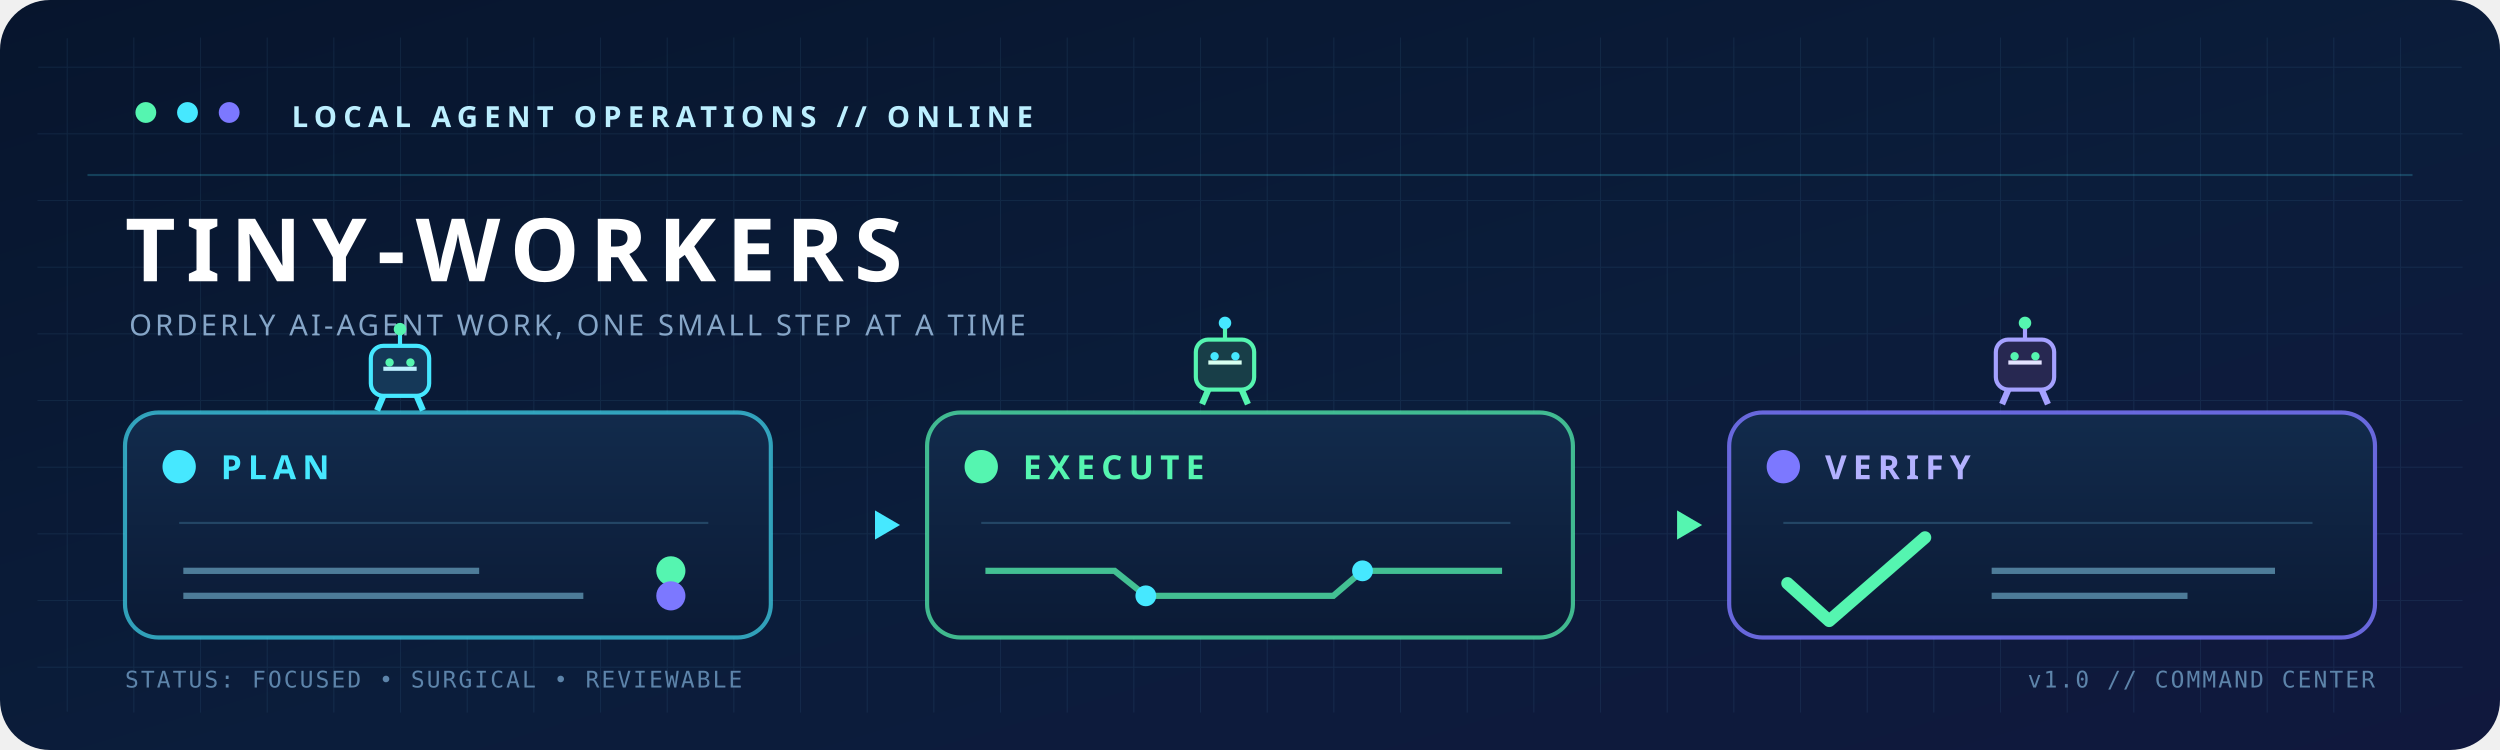
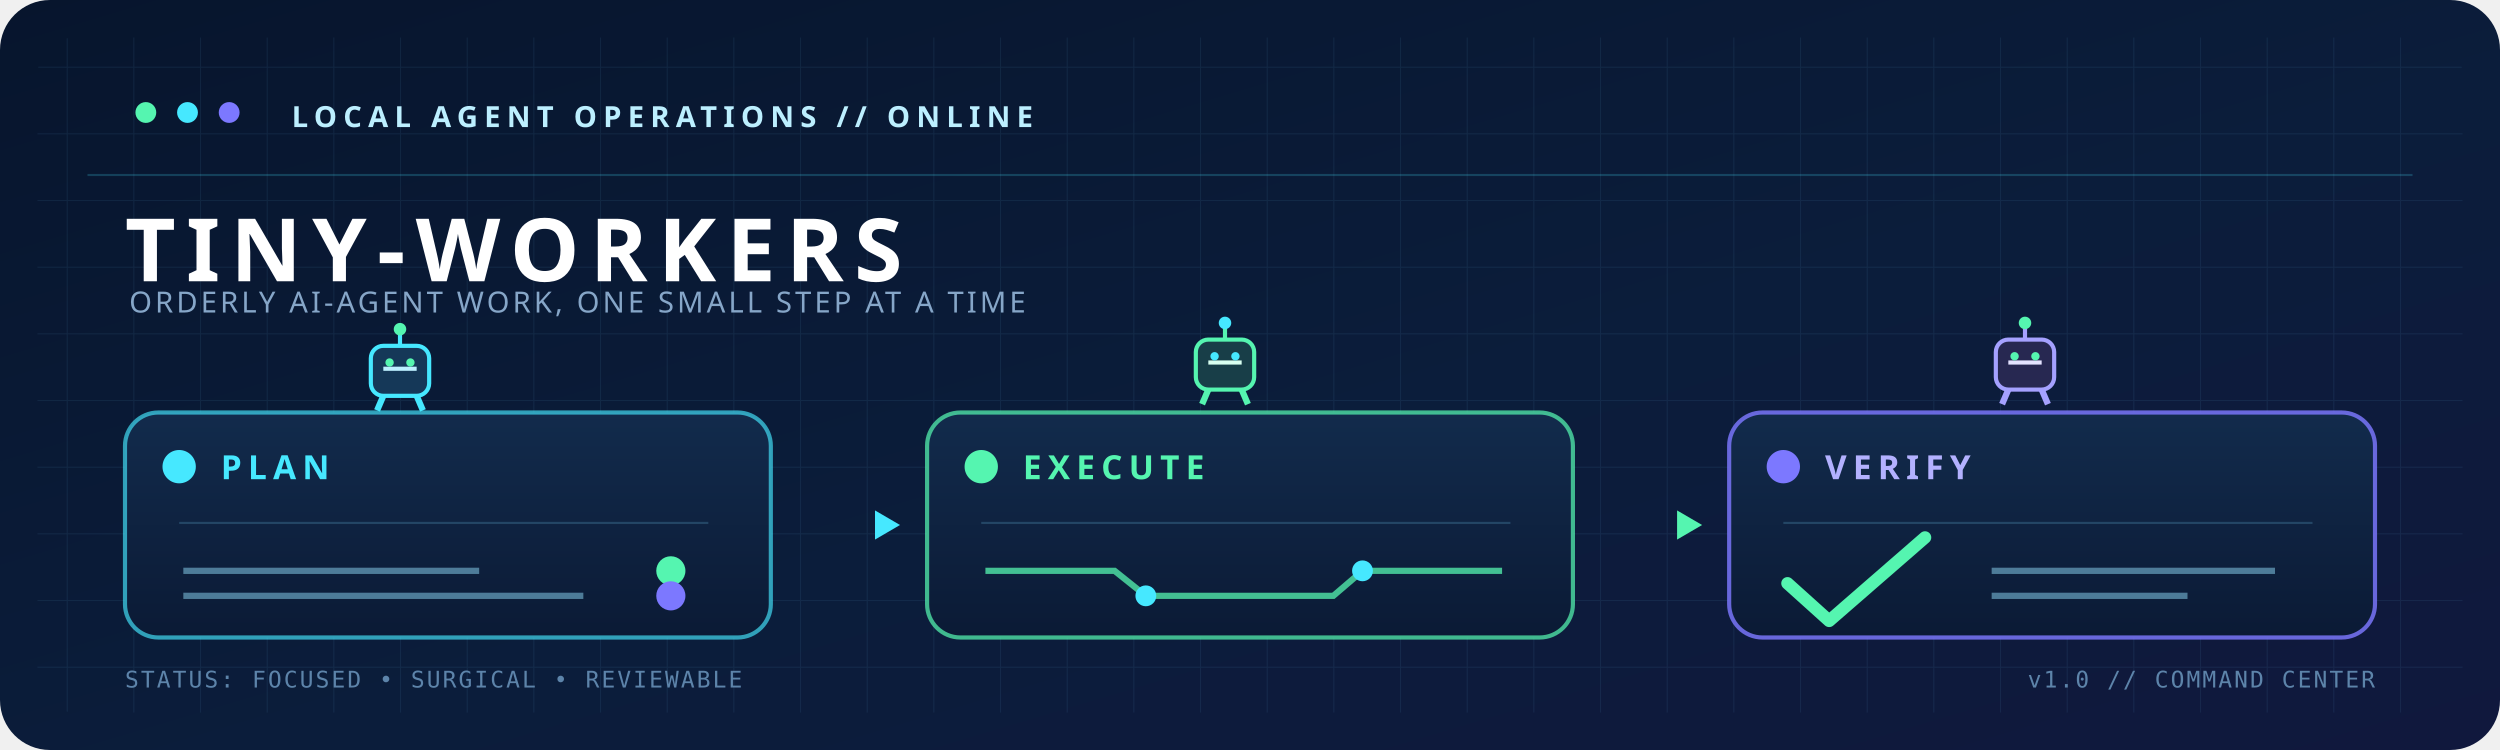
<svg xmlns="http://www.w3.org/2000/svg" viewBox="0 0 1200 360" role="img" aria-labelledby="banner-title banner-description">
  <defs>
    <linearGradient id="background" x1="0" y1="0" x2="1" y2="1">
      <stop offset="0" stop-color="#07152d" />
      <stop offset="0.55" stop-color="#0b1d3b" />
      <stop offset="1" stop-color="#10183d" />
    </linearGradient>
    <linearGradient id="panel" x1="0" y1="0" x2="0" y2="1">
      <stop offset="0" stop-color="#122b4c" />
      <stop offset="1" stop-color="#0b1a35" />
    </linearGradient>
    <linearGradient id="cyan-line" x1="0" y1="0" x2="1" y2="0">
      <stop offset="0" stop-color="#46e8ff" stop-opacity="0.25" />
      <stop offset="0.5" stop-color="#46e8ff" />
      <stop offset="1" stop-color="#55f5b0" stop-opacity="0.25" />
    </linearGradient>
    <pattern id="grid" width="32" height="32" patternUnits="userSpaceOnUse">
      <path d="M32 0H0V32" fill="none" stroke="#67b9e8" stroke-opacity="0.09" stroke-width="1" />
    </pattern>
  </defs>
  <rect width="1200" height="360" rx="24" fill="url(#background)" />
  <rect x="18" y="18" width="1164" height="324" rx="18" fill="url(#grid)" />
  <path d="M42 84H1158" stroke="#46e8ff" stroke-opacity="0.2" />
  <circle cx="70" cy="54" r="5" fill="#55f5b0" />
  <circle cx="90" cy="54" r="5" fill="#46e8ff" />
  <circle cx="110" cy="54" r="5" fill="#7c78ff" />
  <text x="140" y="61" fill="#bcefff" font-family="sans-serif" font-size="14" font-weight="700" letter-spacing="3">LOCAL AGENT OPERATIONS // ONLINE</text>
  <text x="60" y="135" fill="#ffffff" font-family="sans-serif" font-size="42" font-weight="800" letter-spacing="5">TINY-WORKERS</text>
-   <text x="62" y="161" fill="#86a6c8" font-family="sans-serif" font-size="14" letter-spacing="1.5">ORDERLY AI-AGENT WORK, ONE SMALL STEP AT A TIME</text>
+   <text x="62" y="150" fill="#86a6c8" font-family="sans-serif" font-size="14" letter-spacing="1.5">ORDERLY AI-AGENT WORK, ONE SMALL STEP AT A TIME</text>
  <g>
    <rect x="60" y="198" width="310" height="108" rx="16" fill="url(#panel)" stroke="#46e8ff" stroke-opacity="0.65" stroke-width="2" />
    <circle cx="86" cy="224" r="8" fill="#46e8ff" />
    <text x="106" y="230" fill="#46e8ff" font-family="sans-serif" font-size="16" font-weight="800" letter-spacing="3">PLAN</text>
    <path d="M86 251H340" stroke="#234666" />
    <path d="M88 274H230M88 286H280" stroke="#83c8e6" stroke-opacity="0.55" stroke-width="3" />
    <circle cx="322" cy="274" r="7" fill="#55f5b0" />
    <circle cx="322" cy="286" r="7" fill="#7c78ff" />
  </g>
  <g>
    <rect x="445" y="198" width="310" height="108" rx="16" fill="url(#panel)" stroke="#55f5b0" stroke-opacity="0.72" stroke-width="2" />
    <circle cx="471" cy="224" r="8" fill="#55f5b0" />
    <text x="491" y="230" fill="#55f5b0" font-family="sans-serif" font-size="16" font-weight="800" letter-spacing="3">EXECUTE</text>
    <path d="M471 251H725" stroke="#234666" />
    <path d="M473 274H535L550 286H640L654 274H721" fill="none" stroke="#55f5b0" stroke-opacity="0.75" stroke-width="3" />
    <circle cx="550" cy="286" r="5" fill="#46e8ff" />
    <circle cx="654" cy="274" r="5" fill="#46e8ff" />
  </g>
  <g>
    <rect x="830" y="198" width="310" height="108" rx="16" fill="url(#panel)" stroke="#7c78ff" stroke-opacity="0.82" stroke-width="2" />
    <circle cx="856" cy="224" r="8" fill="#7c78ff" />
    <text x="876" y="230" fill="#b3b1ff" font-family="sans-serif" font-size="16" font-weight="800" letter-spacing="3">VERIFY</text>
    <path d="M856 251H1110" stroke="#234666" />
    <path d="M858 280L878 298L924 258" fill="none" stroke="#55f5b0" stroke-width="6" stroke-linecap="round" stroke-linejoin="round" />
    <path d="M956 274H1092M956 286H1050" stroke="#83c8e6" stroke-opacity="0.55" stroke-width="3" />
  </g>
  <g stroke="url(#cyan-line)" stroke-width="3" fill="none">
    <path d="M370 252H432" />
    <path d="M755 252H817" />
  </g>
  <polygon points="432,252 420,245 420,259" fill="#46e8ff" />
  <polygon points="817,252 805,245 805,259" fill="#55f5b0" />
  <g>
    <rect x="178" y="166" width="28" height="24" rx="6" fill="#153858" stroke="#46e8ff" stroke-width="2" />
    <line x1="184" y1="177" x2="200" y2="177" stroke="#bcefff" stroke-width="2" />
    <circle cx="187" cy="174" r="2" fill="#55f5b0" />
    <circle cx="197" cy="174" r="2" fill="#55f5b0" />
    <line x1="192" y1="166" x2="192" y2="160" stroke="#46e8ff" stroke-width="2" />
    <circle cx="192" cy="158" r="3" fill="#55f5b0" />
    <line x1="184" y1="190" x2="181" y2="197" stroke="#46e8ff" stroke-width="3" />
    <line x1="200" y1="190" x2="203" y2="197" stroke="#46e8ff" stroke-width="3" />
  </g>
  <g>
    <rect x="574" y="163" width="28" height="24" rx="6" fill="#183e48" stroke="#55f5b0" stroke-width="2" />
    <line x1="580" y1="174" x2="596" y2="174" stroke="#d8fff0" stroke-width="2" />
    <circle cx="583" cy="171" r="2" fill="#46e8ff" />
    <circle cx="593" cy="171" r="2" fill="#46e8ff" />
    <line x1="588" y1="163" x2="588" y2="157" stroke="#55f5b0" stroke-width="2" />
    <circle cx="588" cy="155" r="3" fill="#46e8ff" />
    <line x1="580" y1="187" x2="577" y2="194" stroke="#55f5b0" stroke-width="3" />
    <line x1="596" y1="187" x2="599" y2="194" stroke="#55f5b0" stroke-width="3" />
  </g>
  <g>
    <rect x="958" y="163" width="28" height="24" rx="6" fill="#272851" stroke="#a5a1ff" stroke-width="2" />
    <line x1="964" y1="174" x2="980" y2="174" stroke="#e4e3ff" stroke-width="2" />
    <circle cx="967" cy="171" r="2" fill="#55f5b0" />
    <circle cx="977" cy="171" r="2" fill="#55f5b0" />
    <line x1="972" y1="163" x2="972" y2="157" stroke="#a5a1ff" stroke-width="2" />
    <circle cx="972" cy="155" r="3" fill="#55f5b0" />
    <line x1="964" y1="187" x2="961" y2="194" stroke="#a5a1ff" stroke-width="3" />
    <line x1="980" y1="187" x2="983" y2="194" stroke="#a5a1ff" stroke-width="3" />
  </g>
  <text x="60" y="330" fill="#5d84aa" font-family="monospace" font-size="11" letter-spacing="1">STATUS: FOCUSED • SURGICAL • REVIEWABLE</text>
  <text x="1140" y="330" fill="#5d84aa" font-family="monospace" font-size="11" text-anchor="end" letter-spacing="1">v1.0 // COMMAND CENTER</text>
</svg>
